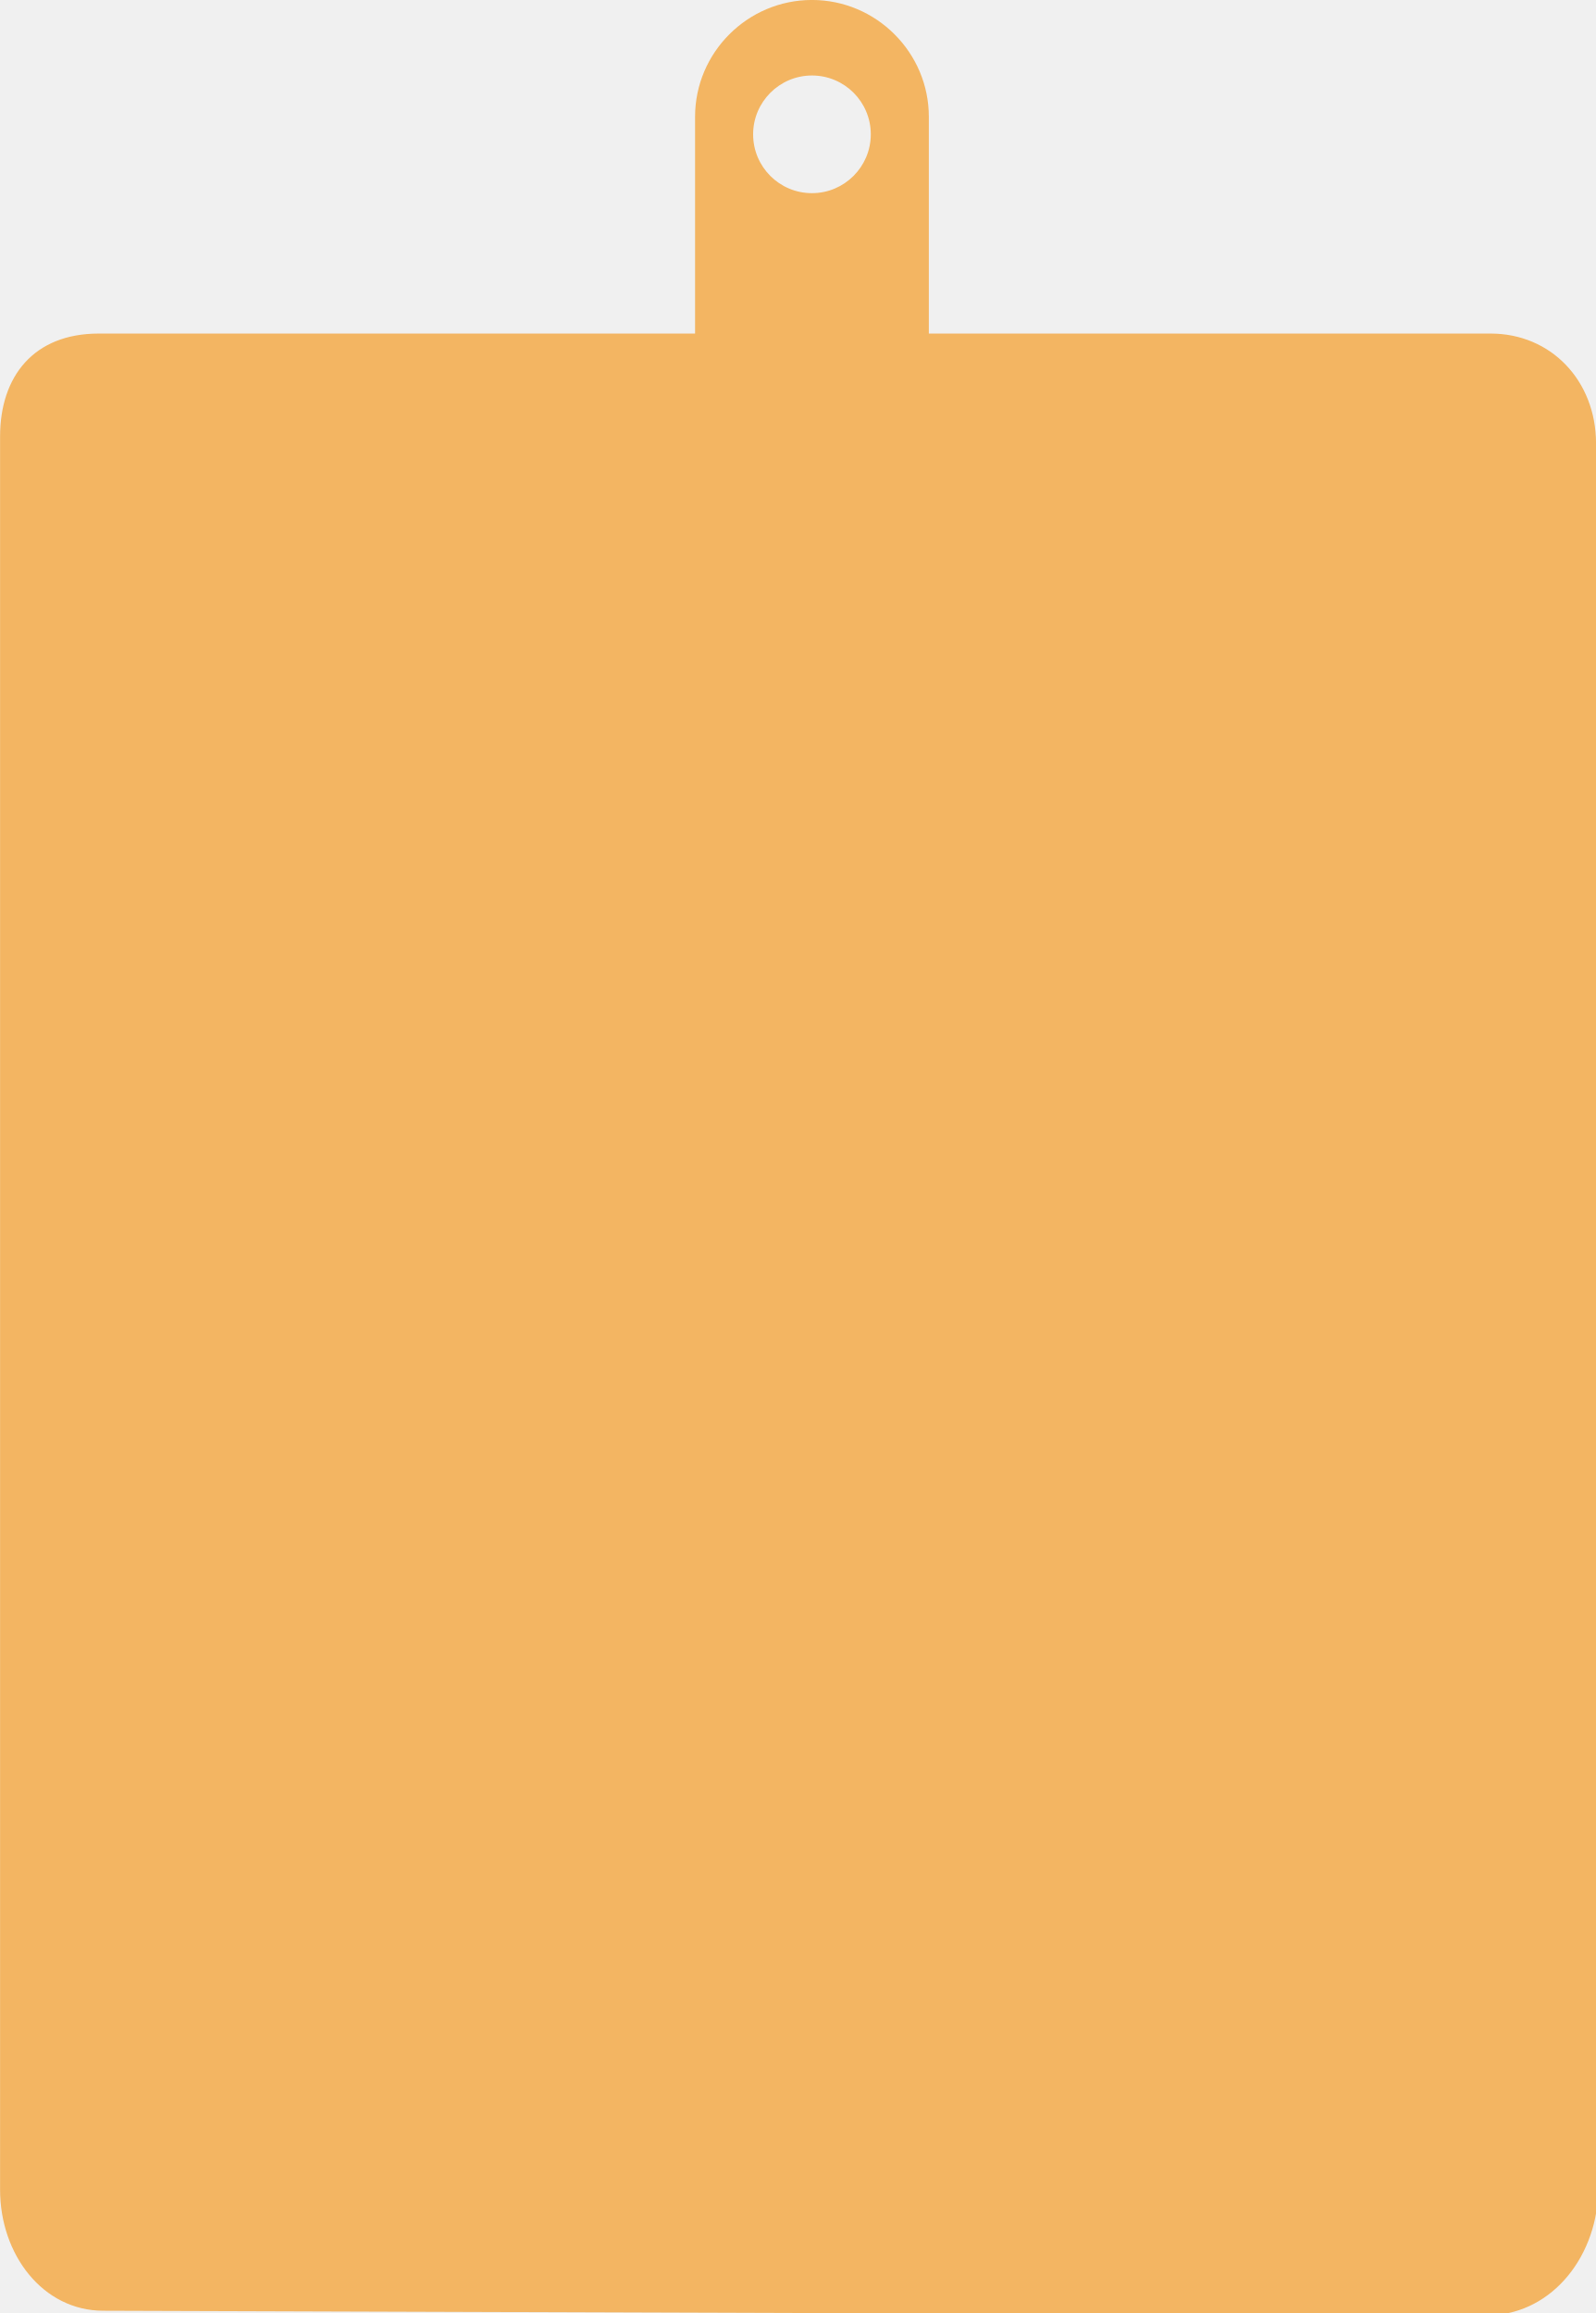
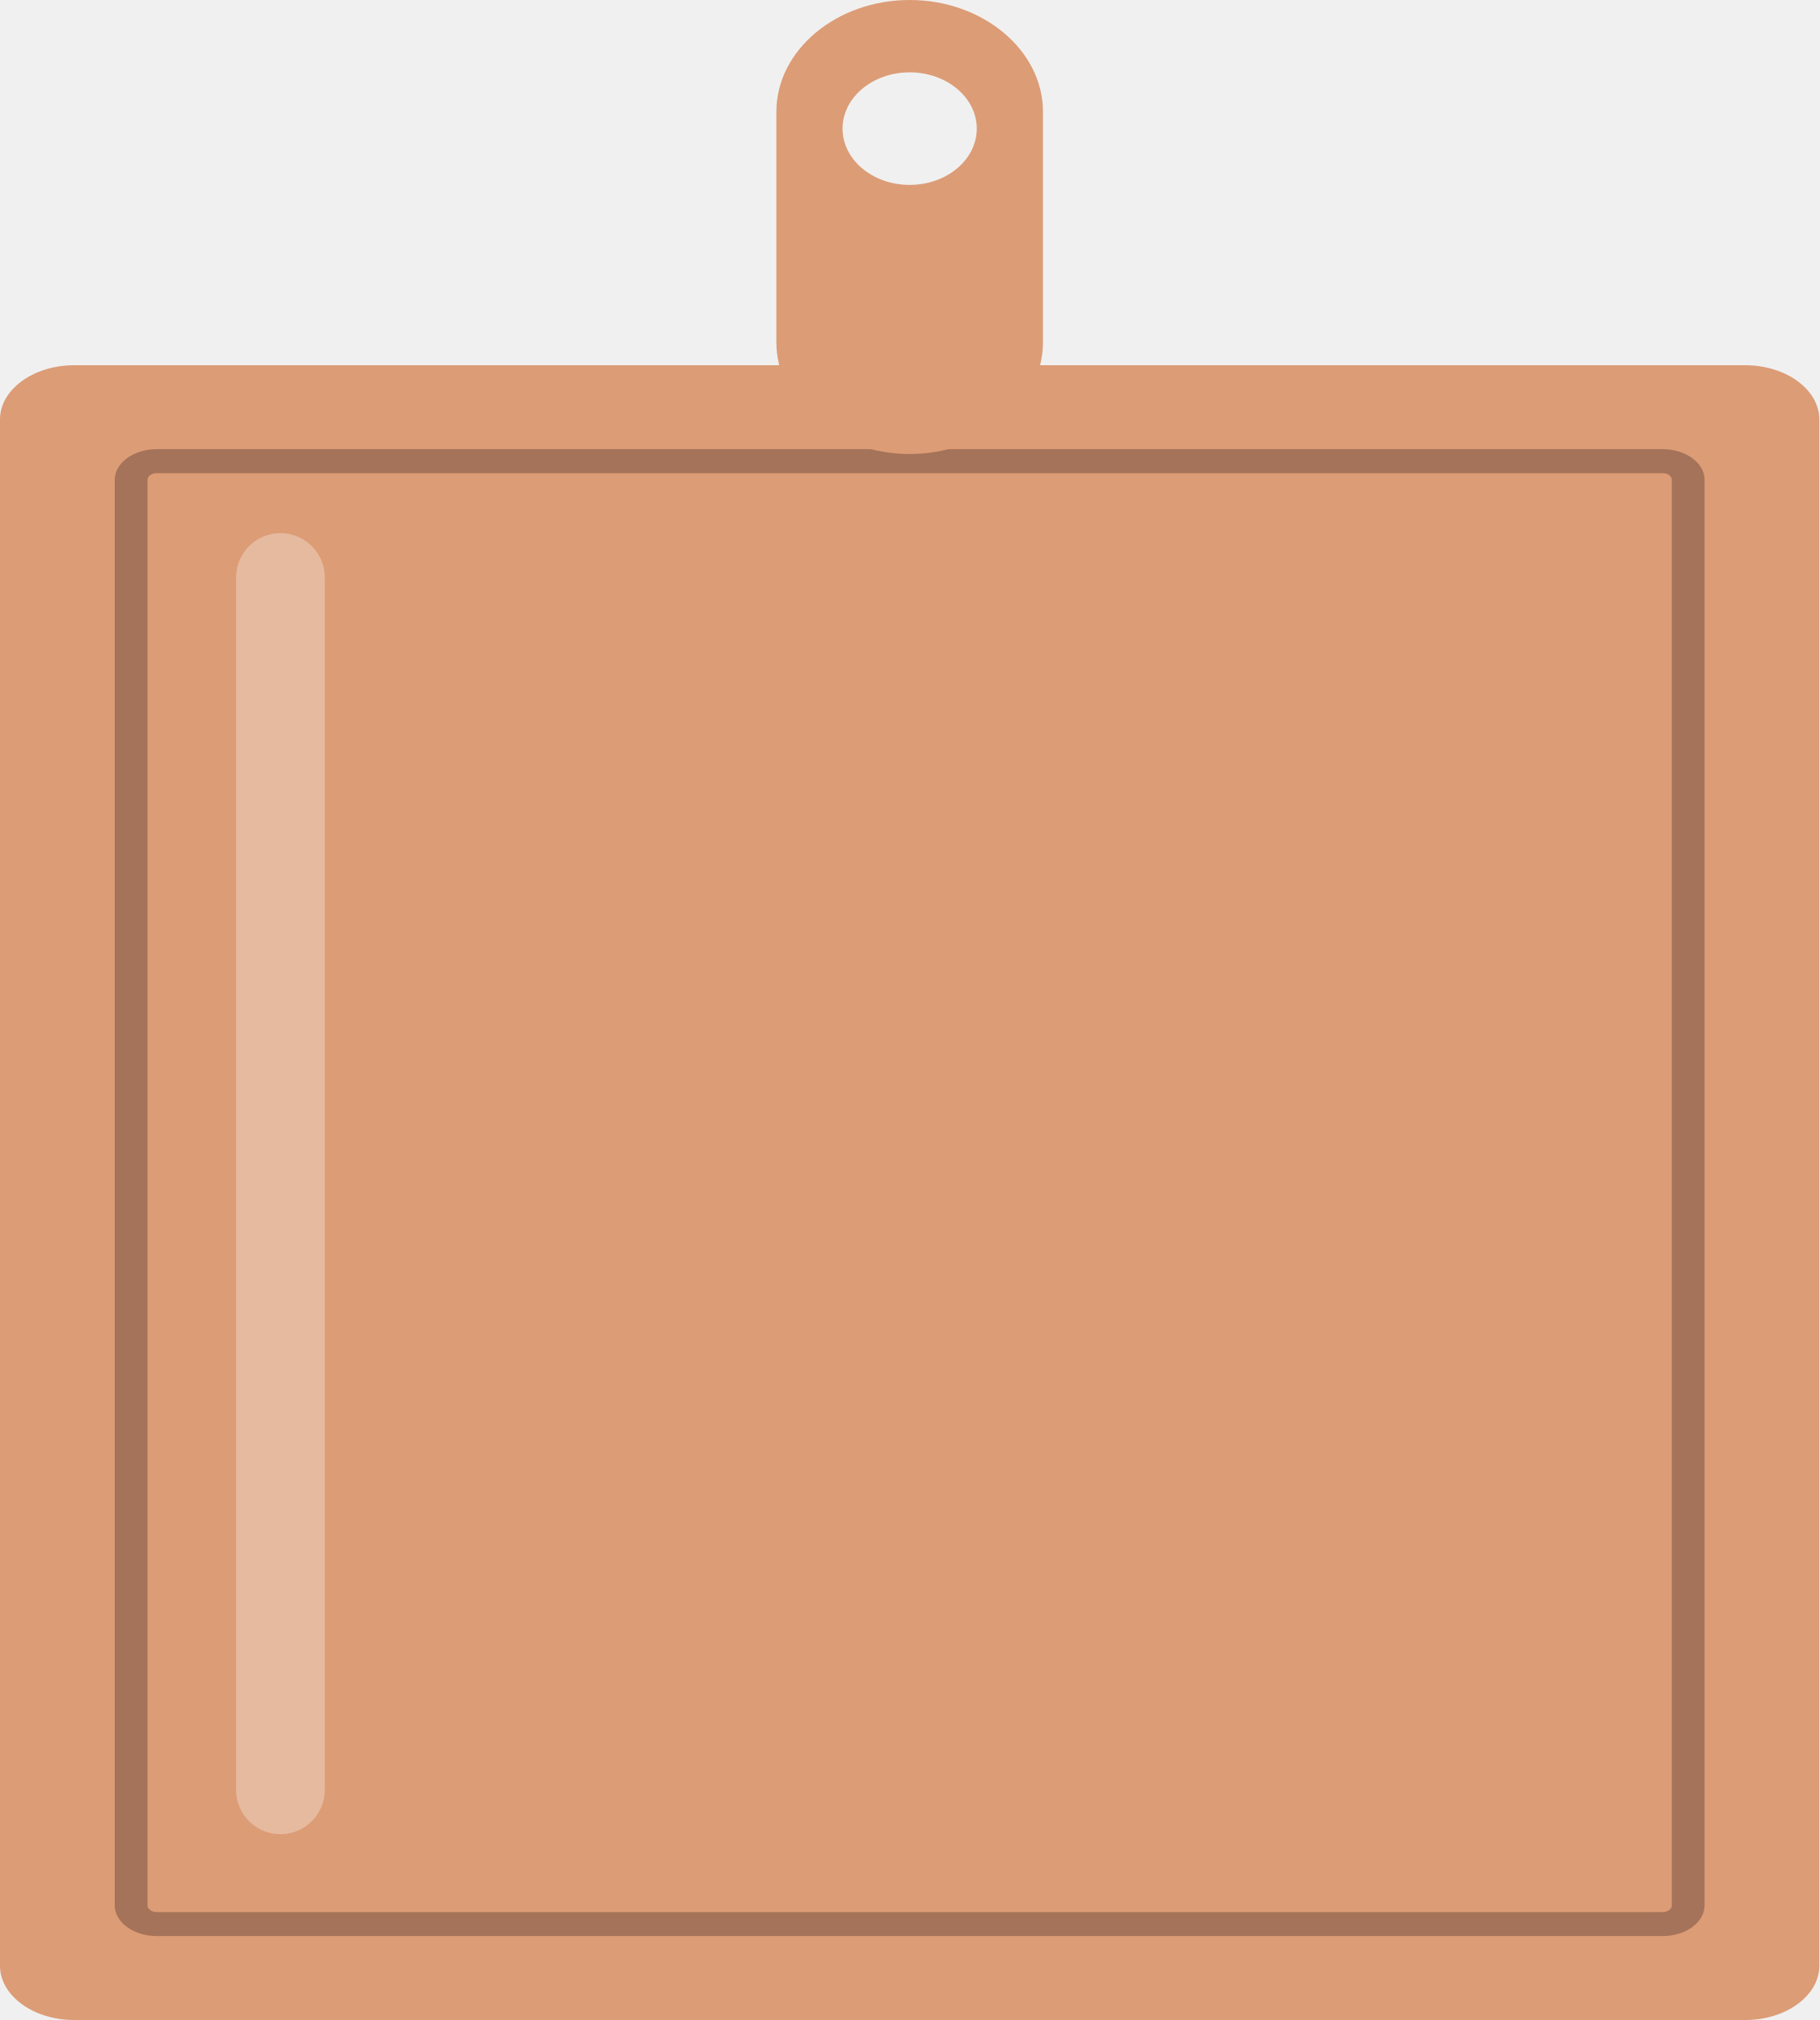
- <svg xmlns="http://www.w3.org/2000/svg" id="svg2328" version="1.1" viewBox="0 0 23.733 34.396" height="34.396mm" width="23.733mm">
-   <defs id="defs2322" />
-   <g transform="translate(-73.31174,-94.96735)" id="layer1">
-     <g style="stroke-width:0.769" transform="matrix(0,1.3,-1.3,0,234.5531,6.592853)" id="g5268">
-       <path d="m 94.413,122.851 c -0.001,0.692 -0.643,1.18 -1.385,1.18 H 72.975 c -0.691,0 -1.179,-0.386 -1.179,-1.129 v -15.921 c 0,-0.692 0.54,-1.205 1.257,-1.206 l 19.95,-0.026 c 0.768,-9.9e-4 1.436,0.514 1.462,1.232" style="fill:#f3b562;fill-opacity:1;fill-rule:nonzero;stroke:none;stroke-width:0.114" id="path1398" />
-       <path d="m 70.19,114.744 c 0,0.372 -0.301,0.673 -0.673,0.673 -0.371,0 -0.673,-0.302 -0.673,-0.673 0,-0.372 0.301,-0.673 0.673,-0.673 0.371,0 0.673,0.302 0.673,0.673 m -2.21,0 c 0,0.736 0.601,1.337 1.336,1.337 h 2.754 c 0.735,0 1.336,-0.602 1.336,-1.337 0,-0.736 -0.601,-1.337 -1.336,-1.337 h -2.754 c -0.735,0 -1.336,0.602 -1.336,1.337" style="fill:#f3b562;fill-opacity:1;fill-rule:nonzero;stroke:none;stroke-width:0.114" id="path1406" />
+ <svg xmlns="http://www.w3.org/2000/svg" id="svg2428" version="1.1" viewBox="0 0 43.313 48.101" height="48.101mm" width="43.313mm">
+   <defs id="defs2422" />
+   <g transform="translate(-69.81356,-42.75883)" id="layer1">
+     <g transform="matrix(0.3527778,0,0,-0.2581464,111.363,90.86003)" id="g2295">
+       <path id="path2297" style="fill:#dc9c76;fill-opacity:1;fill-rule:nonzero;stroke:none" d="m 0,0 h -112.778 c -2.75,0 -5,2.25 -5,5 v 142.643 c 0,2.75 2.25,5 5,5 H 0 c 2.75,0 5,-2.25 5,-5 V 5 C 5,2.25 2.75,0 0,0" />
    </g>
+     <g transform="matrix(0.3527778,0,0,-0.2581464,72.93511,88.12917)" id="g2299">
+       <path id="path2301" style="fill:none;stroke:#a57359;stroke-width:2.212;stroke-linecap:butt;stroke-linejoin:miter;stroke-miterlimit:10;stroke-dasharray:none;stroke-opacity:1" d="m 0,0 v 131.486 c 0,0.955 0.775,1.73 1.73,1.73 h 101.621 c 0.955,0 1.73,-0.775 1.73,-1.73 V 0 c 0,-0.955 -0.775,-1.73 -1.73,-1.73 H 1.73 C 0.775,-1.73 0,-0.955 0,0 Z" />
+     </g>
+     <g transform="matrix(0.3527778,0,0,-0.2958816,91.47016,47.16155)" id="g2303">
+       <path id="path2305" style="fill:#dc9c76;fill-opacity:1;fill-rule:nonzero;stroke:none" d="M 0,0 C -2.501,0 -4.529,2.028 -4.529,4.529 -4.529,7.03 -2.501,9.058 0,9.058 2.501,9.058 4.529,7.03 4.529,4.529 4.529,2.028 2.501,0 0,0 m 0,14.88 c -4.947,0 -8.995,-4.048 -8.995,-8.996 v -18.547 c 0,-4.947 4.048,-8.995 8.995,-8.995 4.947,0 8.995,4.048 8.995,8.995 V 5.884 C 8.995,10.832 4.947,14.88 0,14.88" />
+     </g>
+     <path id="path2323" style="opacity:0.3;fill:none;stroke:#ffffff;stroke-width:2.112;stroke-linecap:round;stroke-linejoin:round;stroke-miterlimit:10;stroke-dasharray:none;stroke-opacity:1" d="M 76.49,56.51 V 85.379" />
  </g>
</svg>
